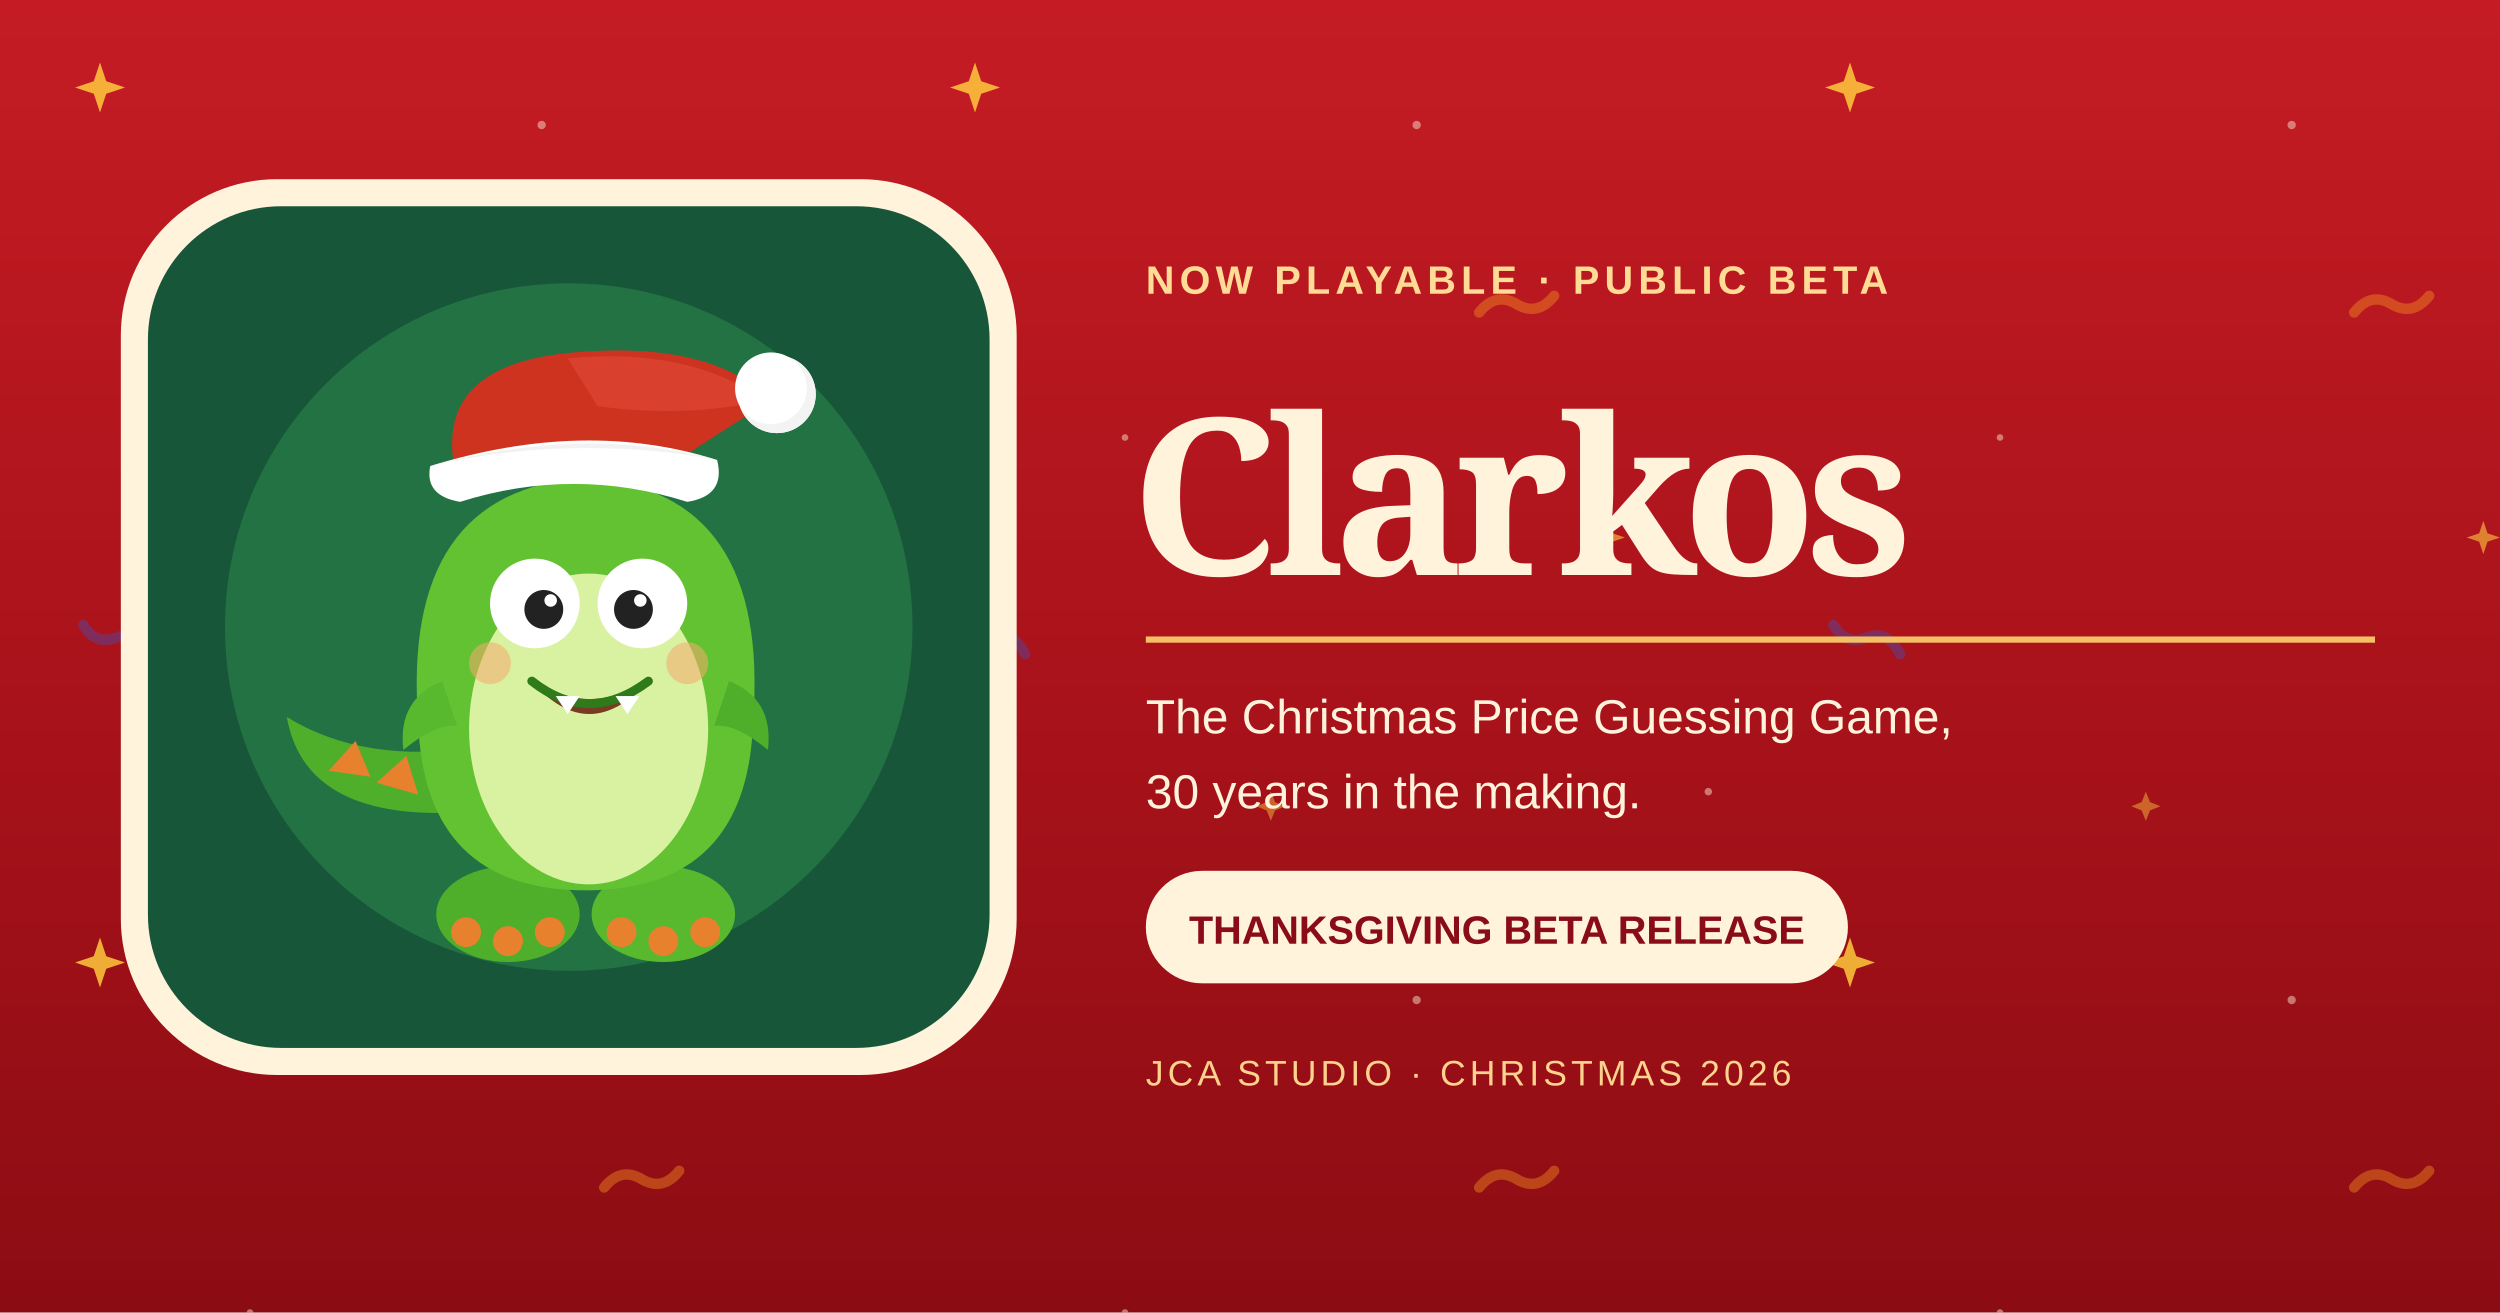
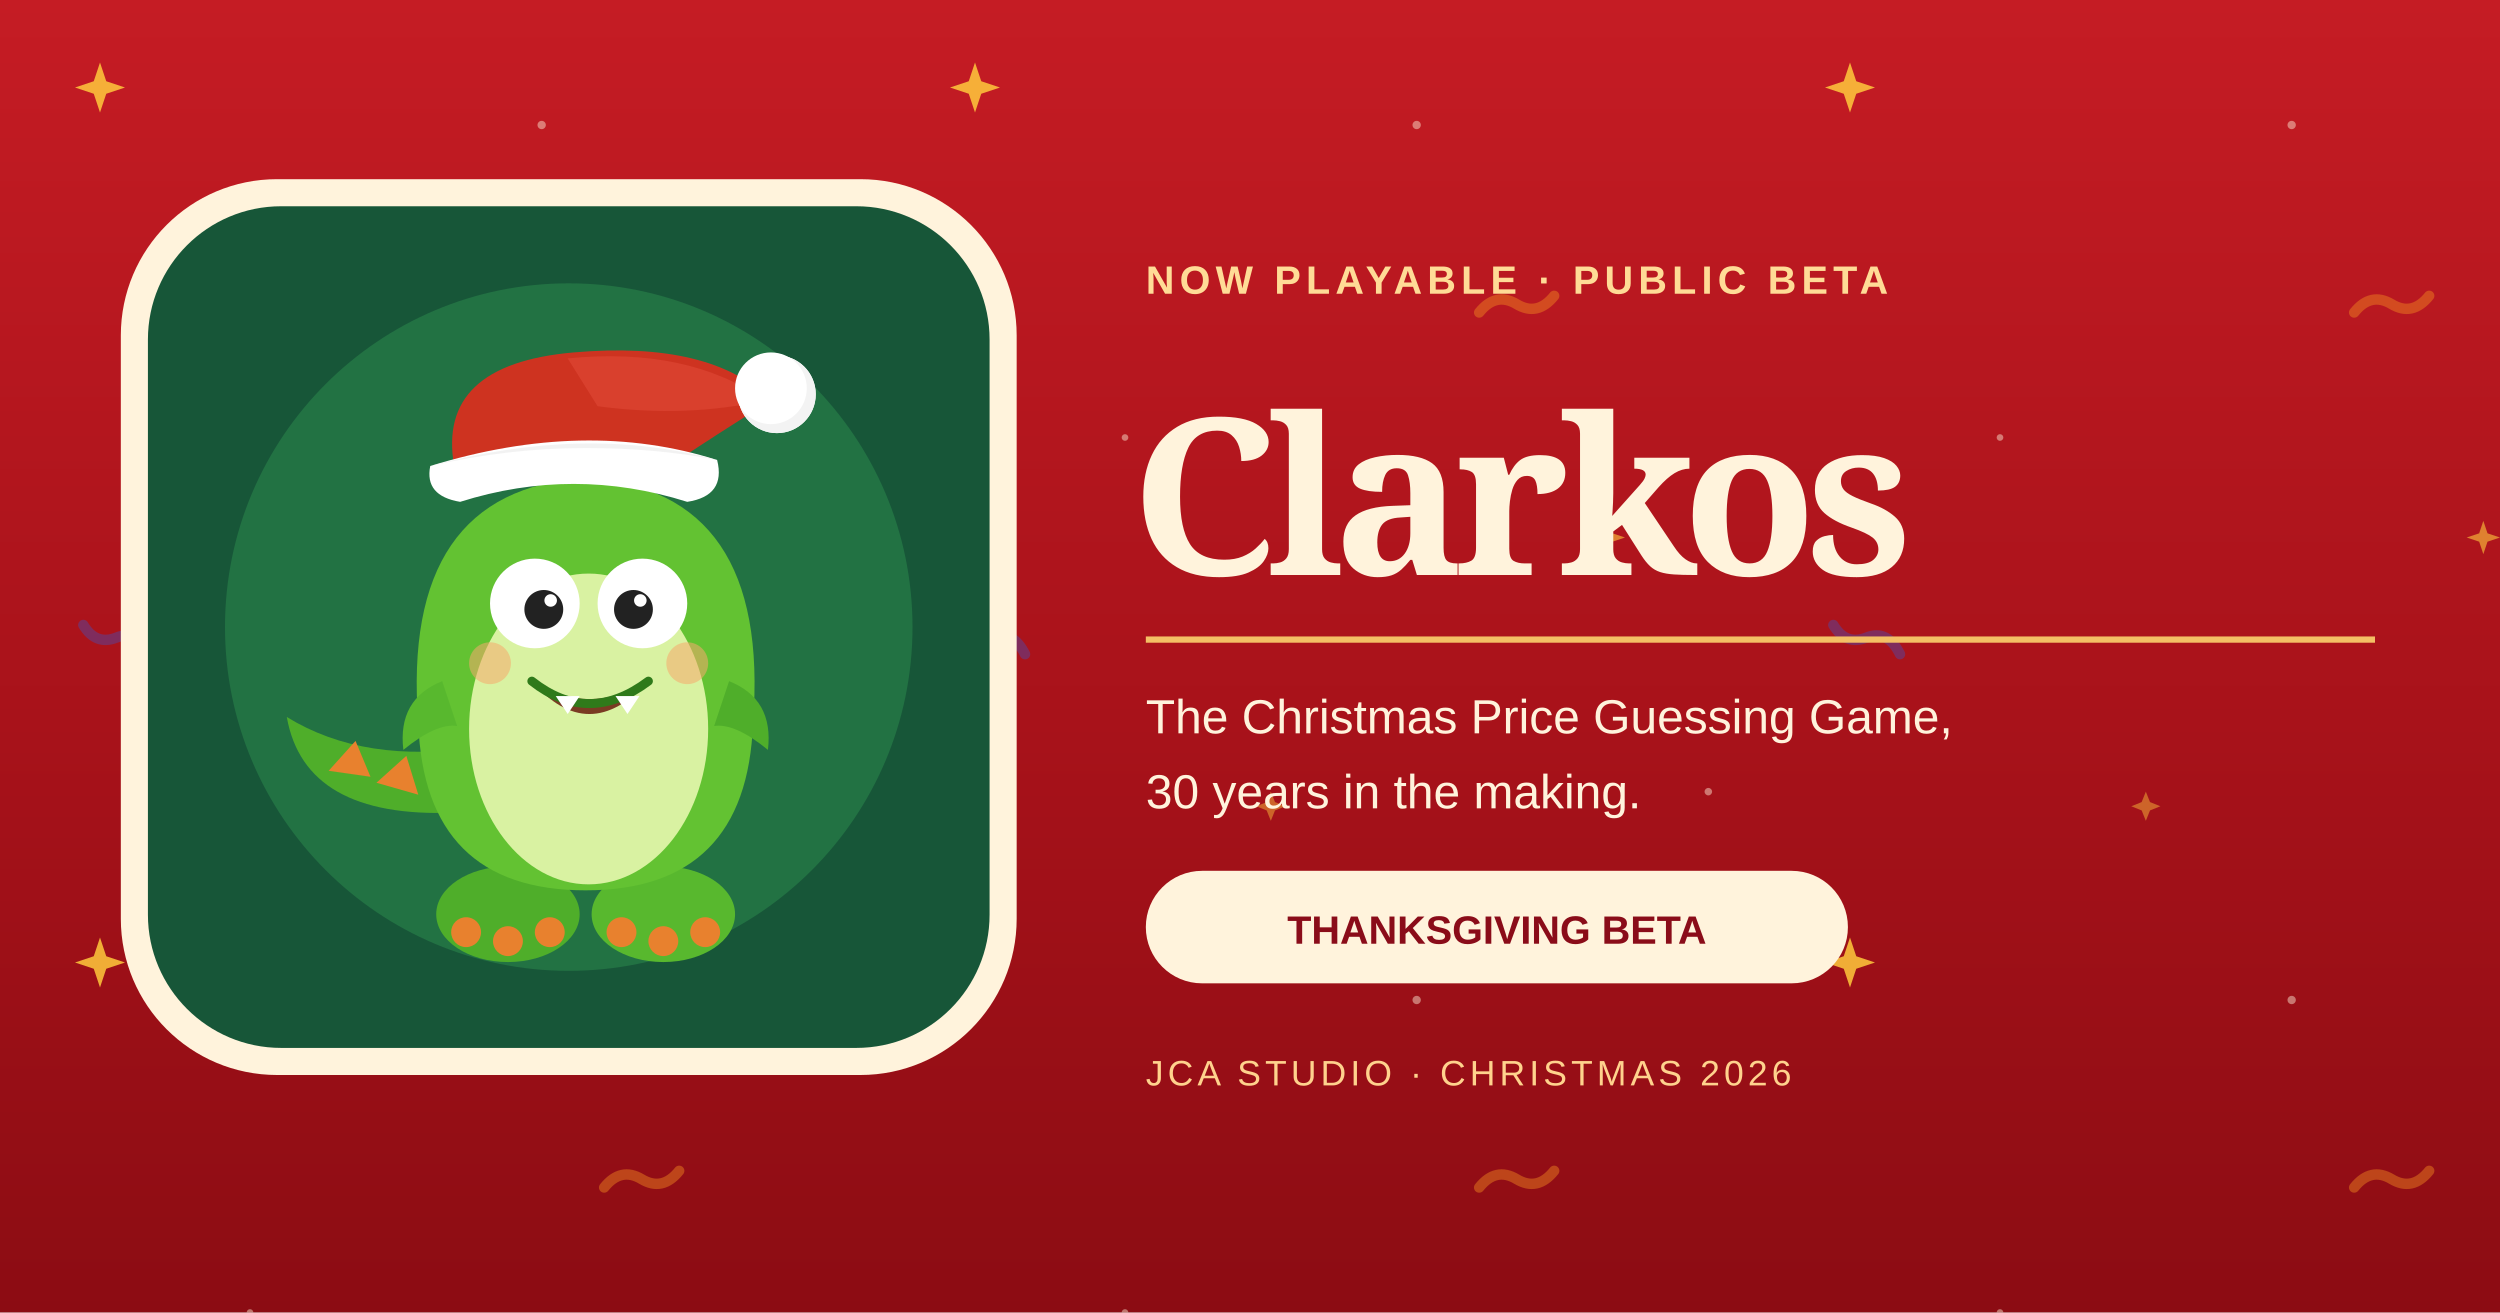
<svg xmlns="http://www.w3.org/2000/svg" width="1200" height="630" viewBox="0 0 1200 630" role="img" aria-labelledby="title desc">
  <defs>
    <linearGradient id="bg" x1="0" y1="0" x2="0" y2="1">
      <stop stop-color="#C51C24" />
      <stop offset=".55" stop-color="#A8121A" />
      <stop offset="1" stop-color="#8C0C13" />
    </linearGradient>
    <pattern id="game-pattern" patternUnits="userSpaceOnUse" width="420" height="420">
      <g fill="#FFC93C">
        <path d="M48 30l3 9 9 3-9 3-3 9-3-9-9-3 9-3z" opacity=".85" />
        <path d="M352 250l2 6 6 2-6 2-2 6-2-6-6-2 6-2z" opacity=".6" />
        <path d="M190 380l2 5 5 2-5 2-2 5-2-5-5-2 5-2z" opacity=".45" />
      </g>
      <g fill="#FFF3DC" opacity=".45">
        <circle cx="260" cy="60" r="2" />
        <circle cx="120" cy="210" r="1.6" />
        <circle cx="400" cy="380" r="1.8" />
      </g>
      <g fill="none" stroke-linecap="round" stroke-width="5">
        <path d="M290 150q8-10 18-4t18-4" stroke="#F28A1E" opacity=".45" />
        <path d="M40 300q6 10 16 6t16 8" stroke="#2F5BD8" opacity=".35" />
      </g>
    </pattern>
  </defs>
  <rect width="1200" height="630" fill="url(#bg)" />
  <rect width="1200" height="630" fill="url(#game-pattern)" />
  <rect x="58" y="86" width="430" height="430" rx="75" fill="#FFF3DC" />
  <rect x="71" y="99" width="404" height="404" rx="64" fill="#175638" />
  <circle cx="273" cy="301" r="165" fill="#227243" />
  <svg x="104" y="129" width="337" height="350" viewBox="0 0 220 244">
    <path d="M72 182 Q22 184 16 150 Q42 166 80 160 Z" fill="#4FAE2A" />
    <path d="M60 176 l-14 -4 l10 -9 Z" fill="#E8812E" />
    <path d="M44 170 l-14 -2 l9 -10 Z" fill="#E8812E" />
    <ellipse cx="90" cy="216" rx="24" ry="16" fill="#4FAE2A" />
    <ellipse cx="142" cy="216" rx="24" ry="16" fill="#58B82E" />
    <circle cx="76" cy="222" r="5" fill="#E8812E" />
    <circle cx="90" cy="225" r="5" fill="#E8812E" />
    <circle cx="104" cy="222" r="5" fill="#E8812E" />
    <circle cx="128" cy="222" r="5" fill="#E8812E" />
    <circle cx="142" cy="225" r="5" fill="#E8812E" />
    <circle cx="156" cy="222" r="5" fill="#E8812E" />
    <path d="M60 152 Q54 74 116 70 Q178 74 172 152 Q170 208 116 208 Q62 208 60 152 Z" fill="#63C232" />
    <ellipse cx="117" cy="154" rx="40" ry="52" fill="#D9F2A2" />
    <path d="M68 138 q-15 6 -13 23 q11 -9 18 -8 Z" fill="#58B82E" />
    <path d="M164 138 q15 6 13 23 q-11 -9 -18 -8 Z" fill="#4FAE2A" />
    <circle cx="99" cy="112" r="15" fill="#fff" />
    <circle cx="135" cy="112" r="15" fill="#fff" />
    <circle cx="102" cy="114" r="6.5" fill="#222" />
    <circle cx="132" cy="114" r="6.5" fill="#222" />
    <circle cx="104.3" cy="111" r="2.1" fill="#fff" />
    <circle cx="134.3" cy="111" r="2.1" fill="#fff" />
    <circle cx="84" cy="132" r="7" fill="#F6A96B" opacity=".55" />
    <circle cx="150" cy="132" r="7" fill="#F6A96B" opacity=".55" />
    <path d="M98 138 Q117 160 137 138 Q117 150 98 138 Z" fill="#7a3b23" />
    <path d="M98 138 Q117 153 137 138" fill="none" stroke="#2F7A1A" stroke-width="3" stroke-linecap="round" />
    <path d="M106 143 l4 6 l4 -6 Z" fill="#fff" />
    <path d="M126 143 l4 6 l4 -6 Z" fill="#fff" />
    <path d="M72 66 Q66 32 112 28 Q158 24 178 44 Q156 58 150 62 Q112 52 72 66 Z" fill="#CE3320" />
    <path d="M110 30 Q150 26 176 44 Q150 50 120 46 Z" fill="#E24A38" opacity=".55" />
    <circle cx="180" cy="42" r="13" fill="#fff" />
    <circle cx="180" cy="42" r="13" fill="#F3F3F3" />
    <circle cx="178" cy="40" r="12" fill="#fff" />
    <path d="M64 66 Q116 50 160 64 Q163 76 150 78 Q112 66 74 78 Q62 76 64 66 Z" fill="#fff" />
    <path d="M64 66 Q116 52 160 64 Q140 60 116 60 Q90 60 64 66 Z" fill="#EDEDED" opacity=".7" />
  </svg>
  <text x="550" y="141" font-family="Arial,sans-serif" font-size="19" font-weight="700" letter-spacing="2.5" fill="#FFDB96">NOW PLAYABLE · PUBLIC BETA</text>
  <text x="543" y="276" font-family="Georgia,serif" font-weight="700" font-size="105" letter-spacing="-5" fill="#FFF3DC">Clarkos</text>
  <path d="M550 307 H1140" stroke="#F4BF65" stroke-width="3" />
  <text x="550" y="352" font-family="Arial,sans-serif" font-size="23" fill="#FFF3DC">The Christmas Price Guessing Game,</text>
  <text x="550" y="388" font-family="Arial,sans-serif" font-size="23" fill="#FFF3DC">30 years in the making.</text>
  <rect x="550" y="418" width="337" height="54" rx="27" fill="#FFF3DC" />
-   <text x="718.5" y="453" text-anchor="middle" font-family="Arial,sans-serif" font-weight="700" font-size="19" fill="#8A0C19">THANKSGIVING BETA RELEASE</text>
+   <text x="718.5" y="453" text-anchor="middle" font-family="Arial,sans-serif" font-weight="700" font-size="19" fill="#8A0C19">THANKSGIVING BETA</text>
  <text x="550" y="521" font-family="Arial,sans-serif" font-size="17" letter-spacing="2" fill="#FFD28D">JCA STUDIO · CHRISTMAS 2026</text>
</svg>
